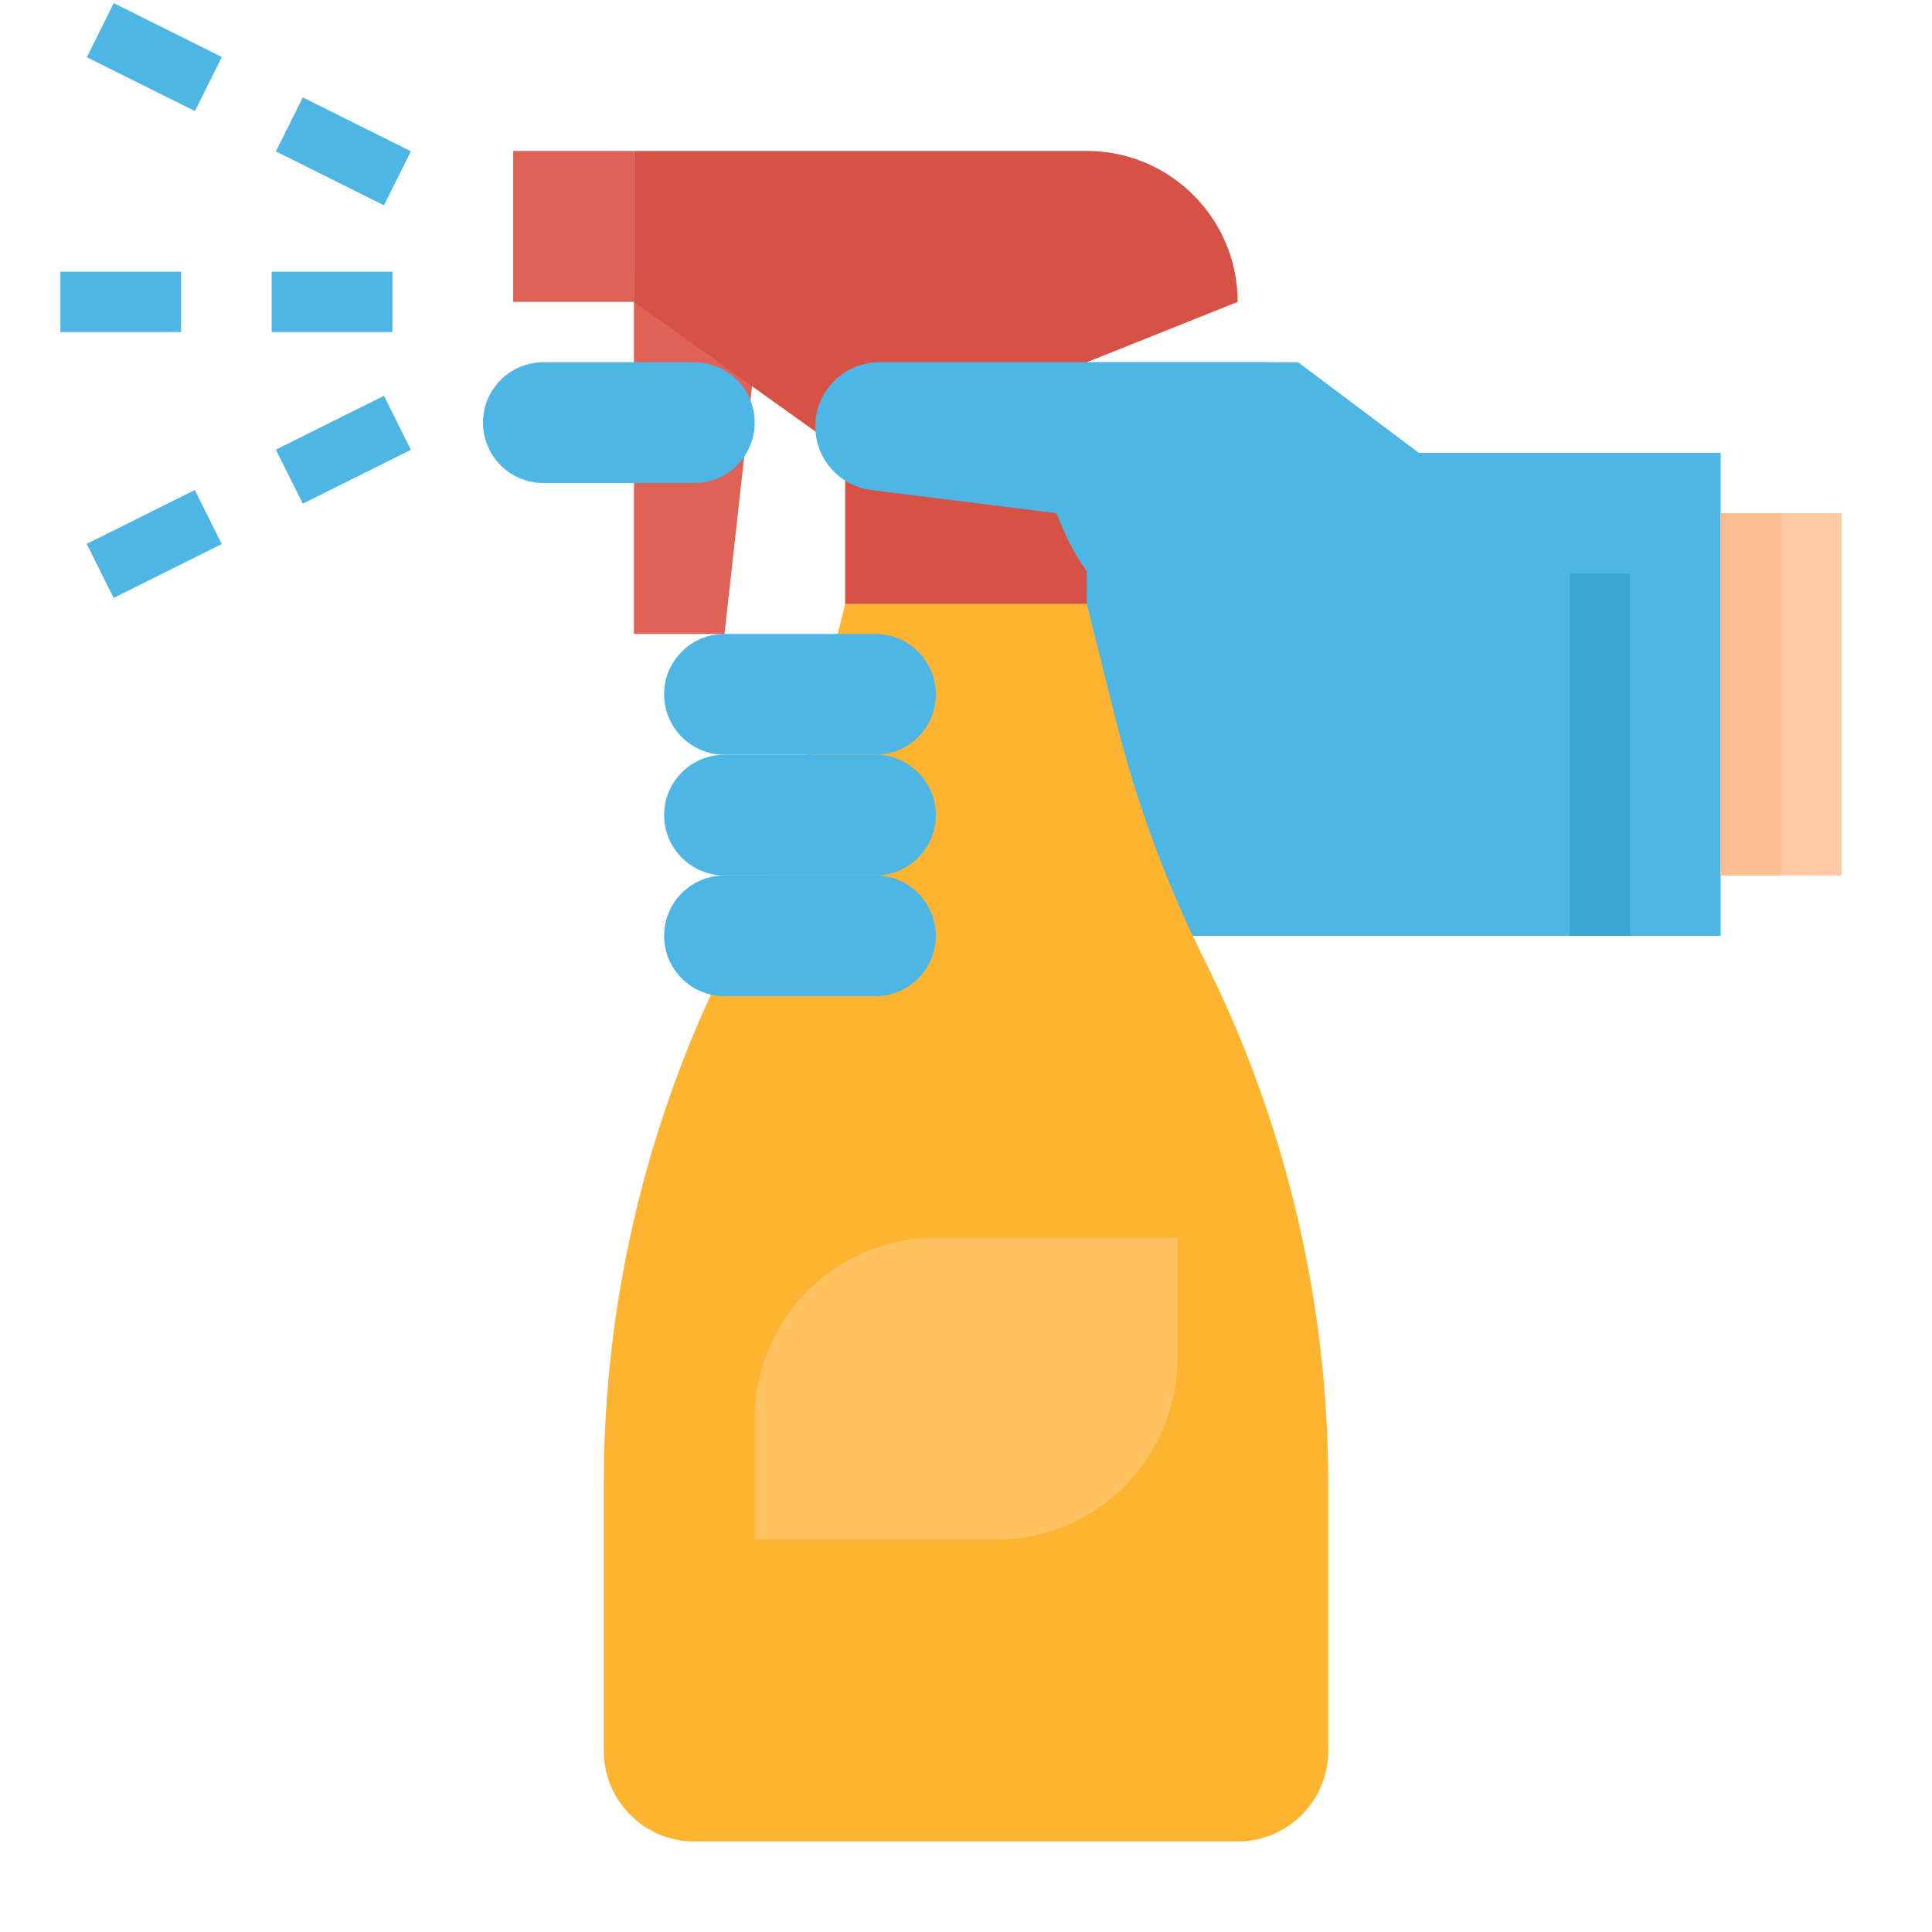
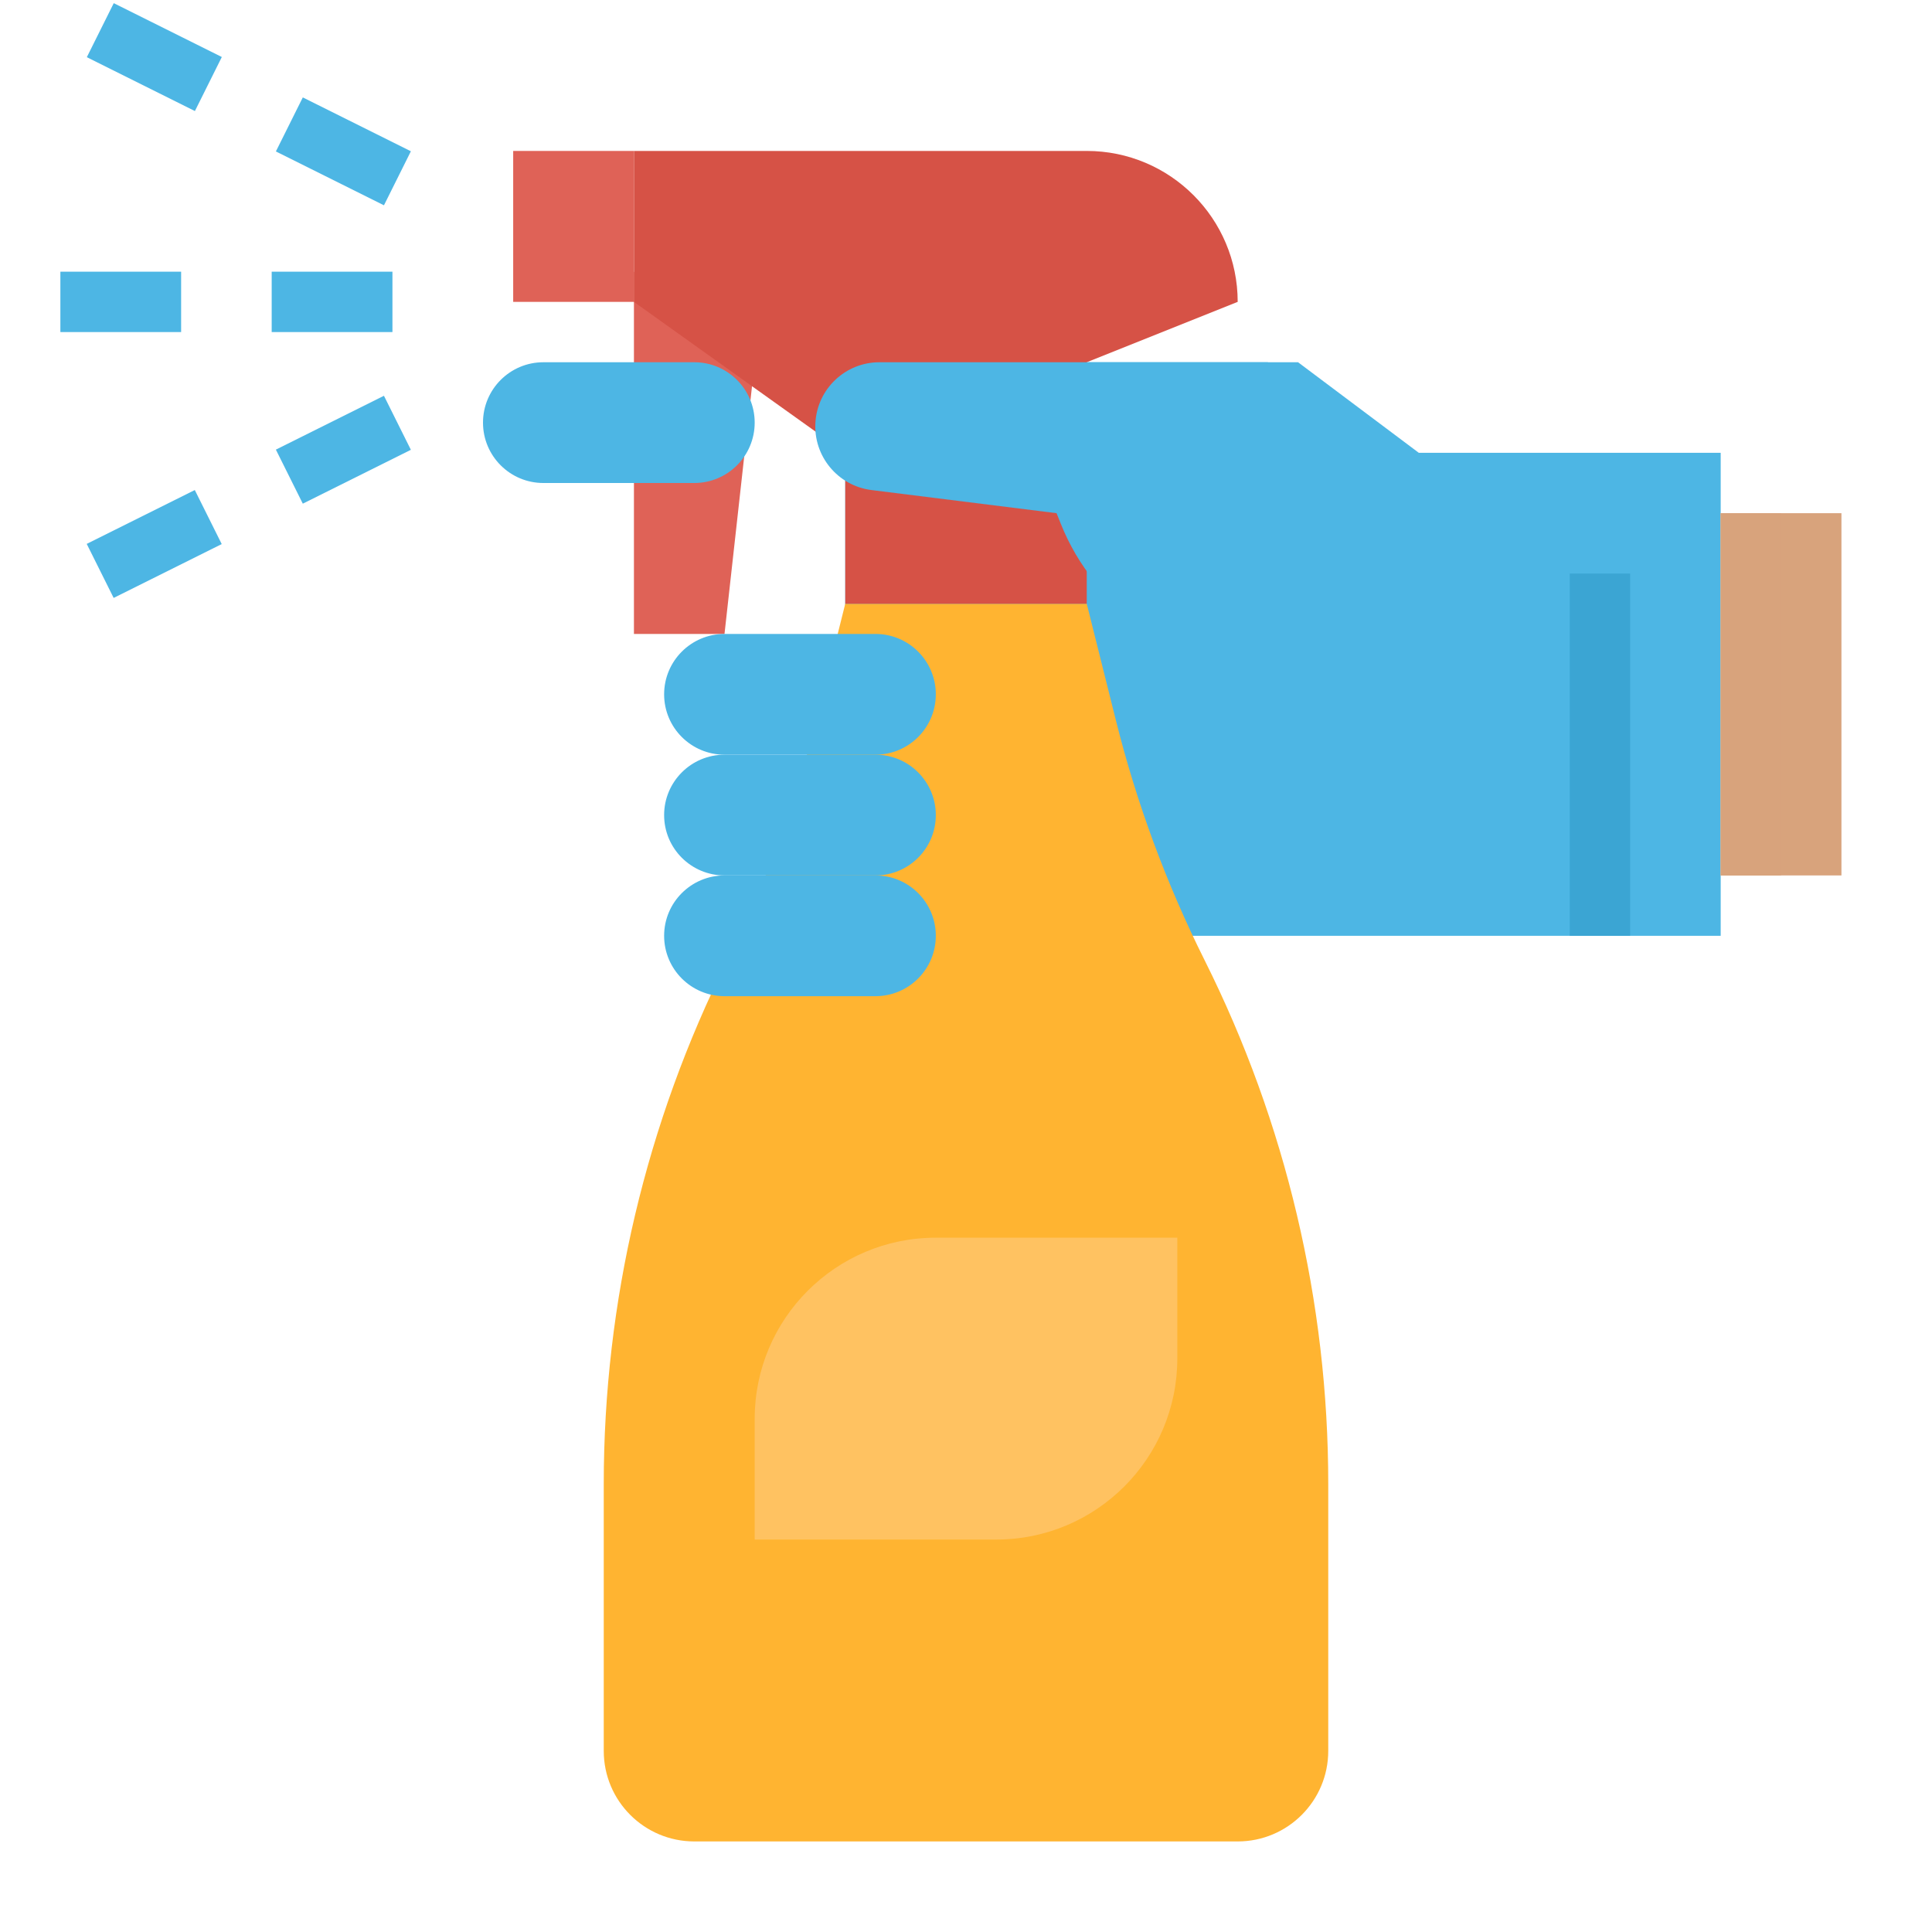
- <svg xmlns="http://www.w3.org/2000/svg" height="512" viewBox="0 0 512 512" width="512">
-   <g id="Flat">
-     <g fill="#4db6e4">
-       <path d="m72 72h32v16h-32z" />
-       <path d="m16 72h32v16h-32z" />
-       <path d="m83.022 24.134h16v32h-16z" transform="matrix(.446 -.895 .895 .446 14.484 103.676)" />
-       <path d="m32.908-.859h16v32h-16z" transform="matrix(.446 -.895 .895 .446 9.102 44.992)" />
-       <path d="m75.022 111.141h32v16h-32z" transform="matrix(.895 -.446 .446 .895 -43.604 53.145)" />
-       <path d="m24.908 136.133h32v16h-32z" transform="matrix(.895 -.446 .446 .895 -60.025 33.407)" />
-       <path d="m224 248h232v-128h-80l-32-24h-120z" />
+ <svg xmlns="http://www.w3.org/2000/svg" version="1.1" width="512" height="512" x="0" y="0" viewBox="0 0 512 512" style="enable-background:new 0 0 512 512" xml:space="preserve" class="">
+   <g>
+     <g id="Flat">
+       <g fill="#4db6e4">
+         <path d="m72 72h32v16h-32z" fill="#4db6e4" data-original="#4db6e4" style="" class="" />
+         <path d="m16 72h32v16h-32z" fill="#4db6e4" data-original="#4db6e4" style="" class="" />
+         <path d="m83.022 24.134h16v32h-16z" transform="matrix(.446 -.895 .895 .446 14.484 103.676)" fill="#4db6e4" data-original="#4db6e4" style="" class="" />
+         <path d="m32.908-.859h16v32h-16z" transform="matrix(.446 -.895 .895 .446 9.102 44.992)" fill="#4db6e4" data-original="#4db6e4" style="" class="" />
+         <path d="m75.022 111.141h32v16h-32z" transform="matrix(.895 -.446 .446 .895 -43.604 53.145)" fill="#4db6e4" data-original="#4db6e4" style="" class="" />
+         <path d="m24.908 136.133h32v16h-32z" transform="matrix(.895 -.446 .446 .895 -60.025 33.407)" fill="#4db6e4" data-original="#4db6e4" style="" class="" />
+         <path d="m224 248h232v-128h-80l-32-24h-120z" fill="#4db6e4" data-original="#4db6e4" style="" class="" />
+       </g>
+       <path d="m456 136h32v96h-32z" fill="#d8a37c" data-original="#fdc8a2" style="" class="" />
+       <path d="m416 152h16v96h-16z" fill="#3ba5d3" data-original="#3ba5d3" style="" class="" />
+       <path d="m328 488h-144a24 24 0 0 1 -24-24v-70.737a310.36 310.36 0 0 1 32.764-138.792 310.325 310.325 0 0 0 23.5-63.522l7.736-30.949h64l7.737 30.949a310.325 310.325 0 0 0 23.5 63.522 310.36 310.36 0 0 1 32.763 138.792v70.737a24 24 0 0 1 -24 24z" fill="#ffb431" data-original="#ffb431" style="" class="" />
+       <path d="m192 168h-24v-96l32 24z" fill="#df6257" data-original="#df6257" style="" />
+       <path d="m288 40h-120v40l56 40v40h64v-64l40-16a40 40 0 0 0 -40-40z" fill="#d65246" data-original="#d65246" style="" class="" />
+       <path d="m136 40h32v40h-32z" fill="#df6257" data-original="#df6257" style="" />
+       <rect fill="#4db6e4" height="32" rx="16" width="72" x="128" y="96" data-original="#4db6e4" style="" class="" />
+       <rect fill="#4db6e4" height="32" rx="16" width="72" x="176" y="168" data-original="#4db6e4" style="" class="" />
+       <rect fill="#4db6e4" height="32" rx="16" width="72" x="176" y="200" data-original="#4db6e4" style="" class="" />
+       <rect fill="#4db6e4" height="32" rx="16" width="72" x="176" y="232" data-original="#4db6e4" style="" class="" />
+       <path d="m233 96a17 17 0 0 0 -2.108 33.861l49.108 6.139 1.144 2.861a59.082 59.082 0 0 0 54.856 37.139v-80z" fill="#4db6e4" data-original="#4db6e4" style="" class="" />
+       <path d="m248 328h64a0 0 0 0 1 0 0v32a48 48 0 0 1 -48 48h-64a0 0 0 0 1 0 0v-32a48 48 0 0 1 48-48z" fill="#ffc261" data-original="#ffc261" style="" />
+       <path d="m456 136h16v96h-16z" fill="#d8a37c" data-original="#fdbf92" style="" class="" />
    </g>
-     <path d="m456 136h32v96h-32z" fill="#fdc8a2" />
-     <path d="m416 152h16v96h-16z" fill="#3ba5d3" />
-     <path d="m328 488h-144a24 24 0 0 1 -24-24v-70.737a310.36 310.36 0 0 1 32.764-138.792 310.325 310.325 0 0 0 23.5-63.522l7.736-30.949h64l7.737 30.949a310.325 310.325 0 0 0 23.5 63.522 310.36 310.36 0 0 1 32.763 138.792v70.737a24 24 0 0 1 -24 24z" fill="#ffb431" />
-     <path d="m192 168h-24v-96l32 24z" fill="#df6257" />
-     <path d="m288 40h-120v40l56 40v40h64v-64l40-16a40 40 0 0 0 -40-40z" fill="#d65246" />
-     <path d="m136 40h32v40h-32z" fill="#df6257" />
-     <rect fill="#4db6e4" height="32" rx="16" width="72" x="128" y="96" />
-     <rect fill="#4db6e4" height="32" rx="16" width="72" x="176" y="168" />
-     <rect fill="#4db6e4" height="32" rx="16" width="72" x="176" y="200" />
-     <rect fill="#4db6e4" height="32" rx="16" width="72" x="176" y="232" />
-     <path d="m233 96a17 17 0 0 0 -2.108 33.861l49.108 6.139 1.144 2.861a59.082 59.082 0 0 0 54.856 37.139v-80z" fill="#4db6e4" />
-     <path d="m248 328h64a0 0 0 0 1 0 0v32a48 48 0 0 1 -48 48h-64a0 0 0 0 1 0 0v-32a48 48 0 0 1 48-48z" fill="#ffc261" />
-     <path d="m456 136h16v96h-16z" fill="#fdbf92" />
  </g>
</svg>
